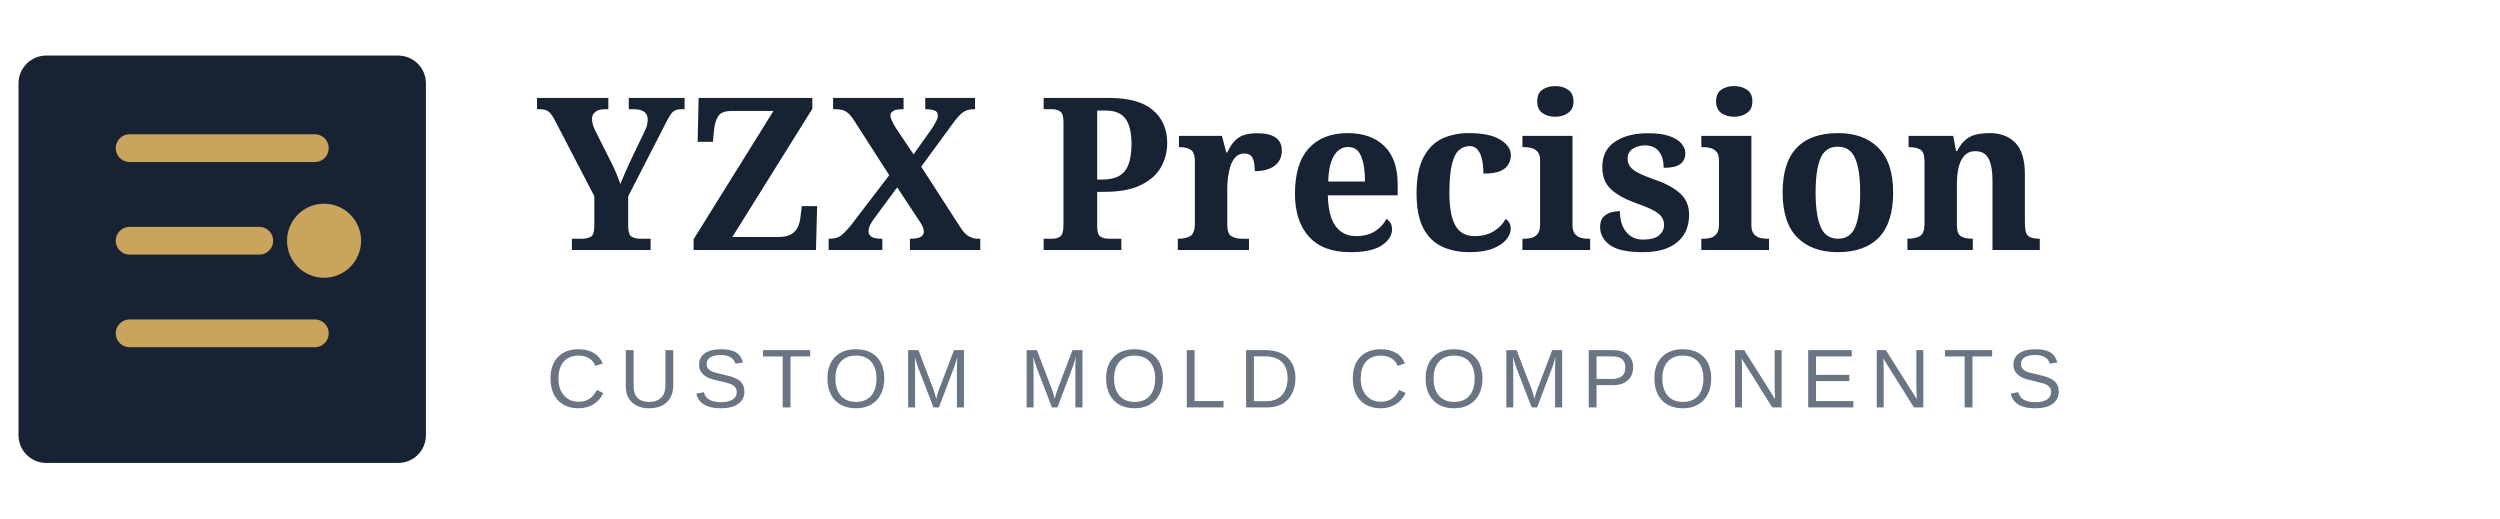
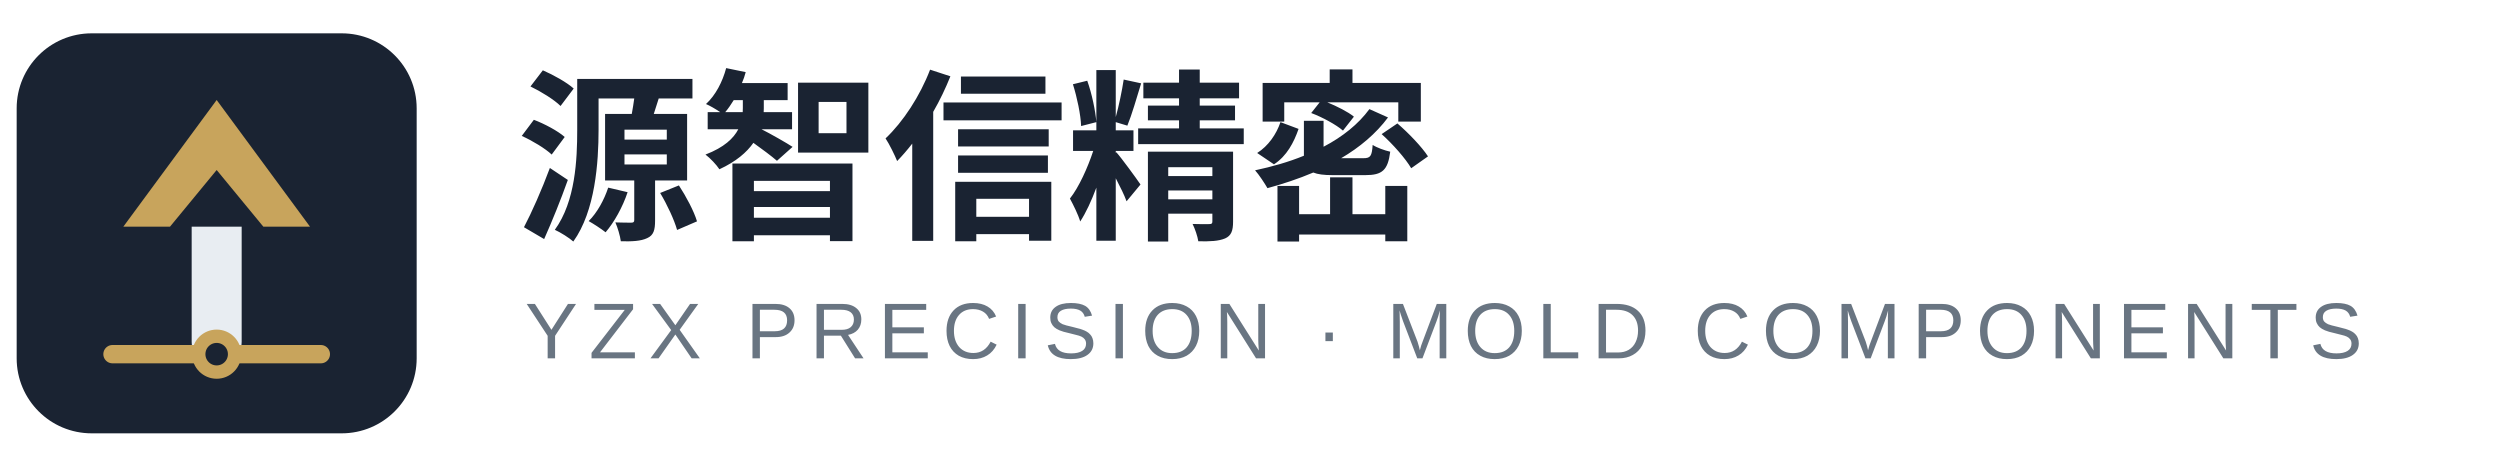
- <svg xmlns="http://www.w3.org/2000/svg" viewBox="0 0 270 56" fill="none" role="img" aria-label="YZX Precision">
-   <rect x="2" y="6" width="44" height="44" rx="3" fill="#172333" />
-   <path d="M14 16h20M14 26h14M14 36h20" stroke="#C8A45C" stroke-width="3" stroke-linecap="round" />
-   <circle cx="35" cy="26" r="4" fill="#C8A45C" />
-   <text x="58" y="27" font-family="Georgia,serif" font-size="23" font-weight="700" fill="#172333">YZX Precision</text>
-   <text x="59" y="44" font-family="Arial,sans-serif" font-size="9" letter-spacing="1.4" fill="#697582">CUSTOM MOLD COMPONENTS</text>
+ <svg xmlns="http://www.w3.org/2000/svg" viewBox="0 0 300 56" fill="none" role="img" aria-label="源智信精密 YZX Precision">
+   <rect x="2" y="4" width="48" height="48" rx="9" fill="#1A2332" />
+   <path fill="#C8A45C" d="M26 12 14.8 27.2h5.6L26 20.4l5.6 6.8h5.6L26 12z" />
+   <path fill="#E8EDF2" d="M23 27.2h6v13.8a3 3 0 1 1-6 0V27.2z" />
+   <path stroke="#C8A45C" stroke-width="2.2" stroke-linecap="round" d="M13.5 42.5h25" />
+   <circle cx="26" cy="42.5" r="2.15" fill="#1A2332" stroke="#C8A45C" stroke-width="1.6" />
+   <text x="62" y="27" font-family="Georgia, 'Songti SC', serif" font-size="22" font-weight="700" fill="#1A2332">源智信精密</text>
+   <text x="63" y="43" font-family="Arial, sans-serif" font-size="9.5" letter-spacing="1.35" fill="#697582">YZX PRECISION · MOLD COMPONENTS</text>
</svg>
